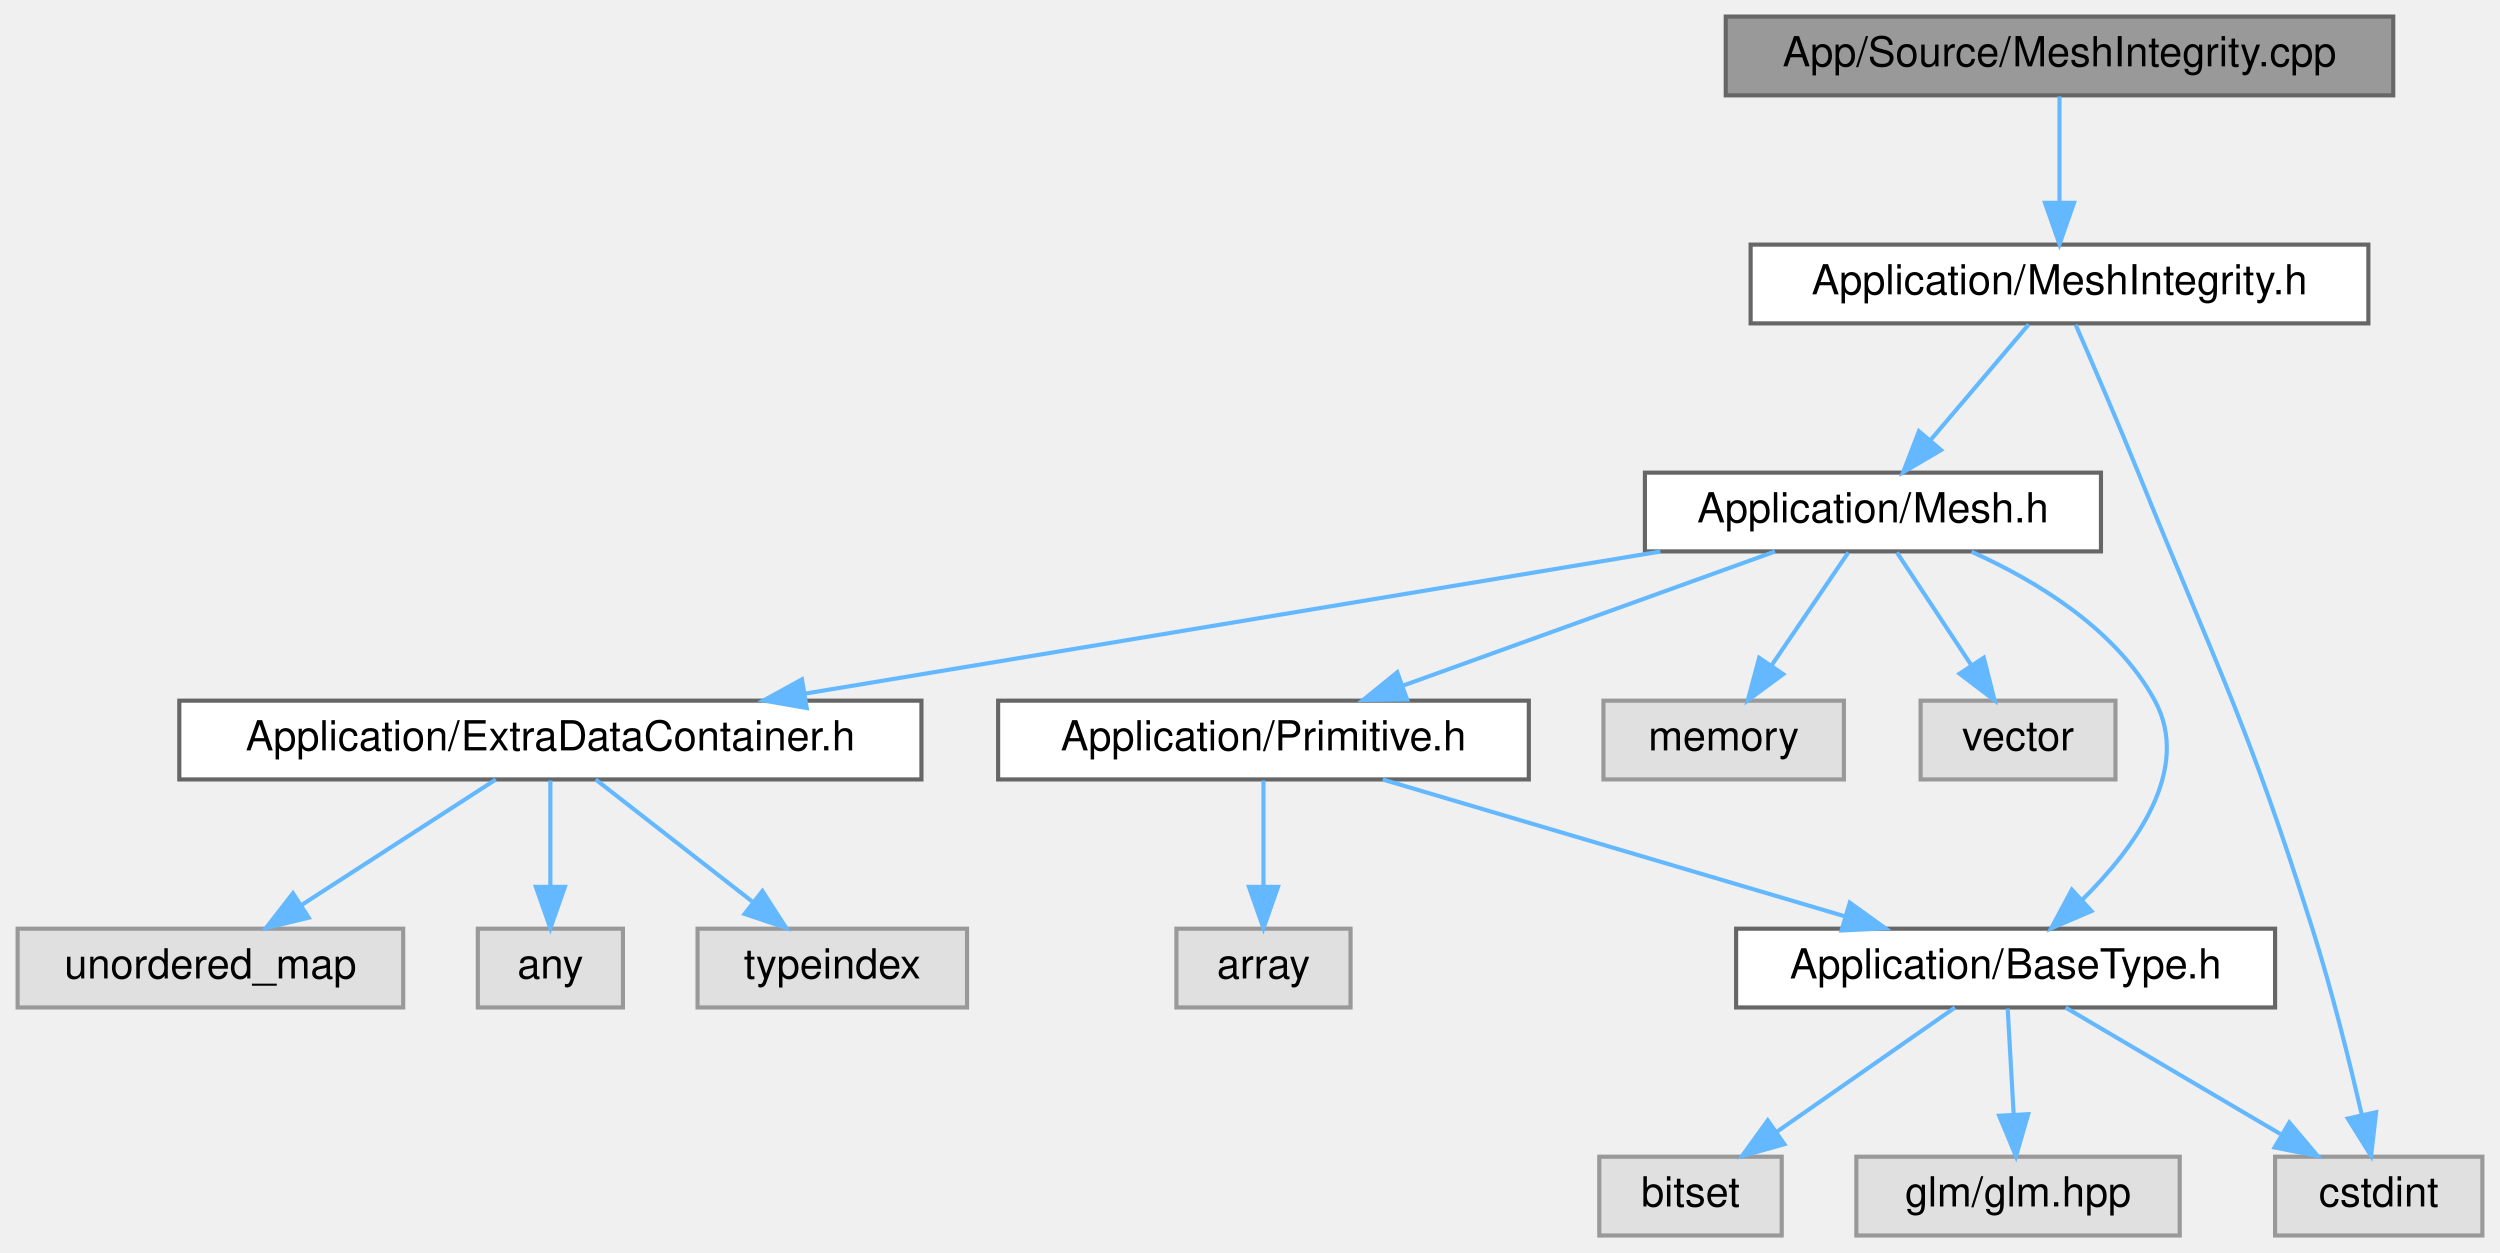
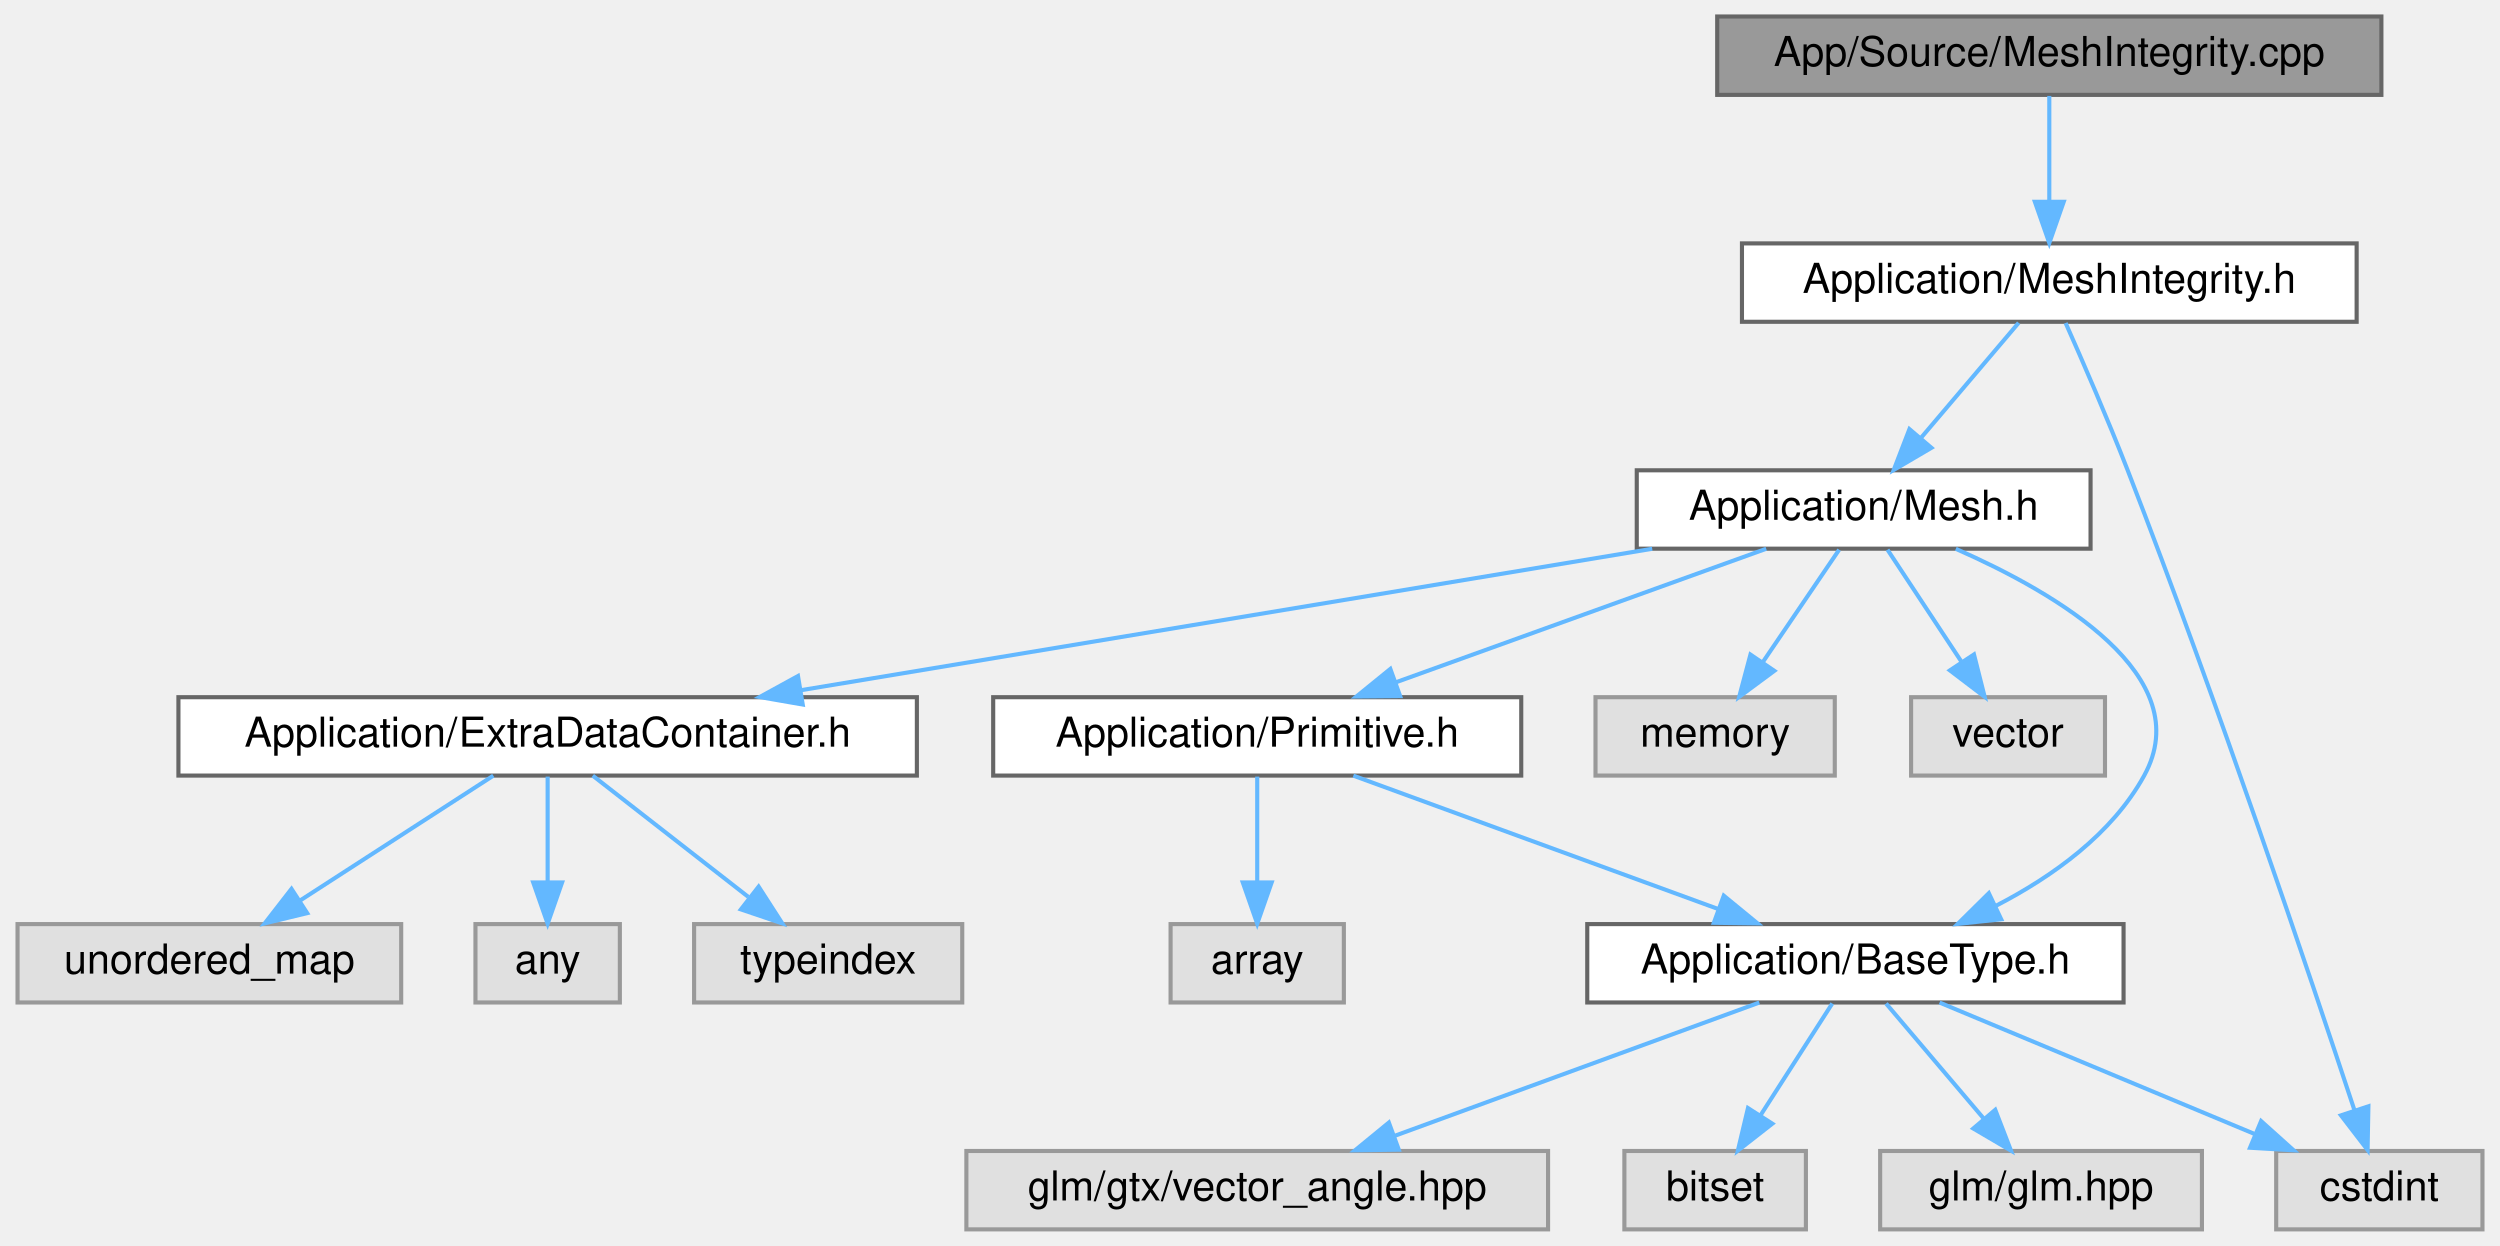
- <svg xmlns="http://www.w3.org/2000/svg" xmlns:xlink="http://www.w3.org/1999/xlink" width="603pt" height="302pt" viewBox="0.00 0.00 602.50 302.00">
+ <svg xmlns="http://www.w3.org/2000/svg" xmlns:xlink="http://www.w3.org/1999/xlink" width="606pt" height="302pt" viewBox="0.00 0.00 605.50 302.00">
  <g id="graph0" class="graph" transform="scale(1 1) rotate(0) translate(4 298)">
    <g id="Node000001" class="node">
      <g id="a_Node000001">
        <a xlink:title=" ">
          <polygon fill="#999999" stroke="#666666" points="573,-294 412,-294 412,-275 573,-275 573,-294" />
          <text text-anchor="middle" x="492.5" y="-282" font-family="Helvetica,sans-Serif" font-size="10.00">App/Source/MeshIntegrity.cpp</text>
        </a>
      </g>
    </g>
    <g id="Node000002" class="node">
      <g id="a_Node000002">
        <a xlink:href="MeshIntegrity_8h.html" target="_top" xlink:title=" ">
          <polygon fill="white" stroke="#666666" points="567,-239 418,-239 418,-220 567,-220 567,-239" />
          <text text-anchor="middle" x="492.5" y="-227" font-family="Helvetica,sans-Serif" font-size="10.00">Application/MeshIntegrity.h</text>
        </a>
      </g>
    </g>
    <g id="edge1_Node000001_Node000002" class="edge">
      <g id="a_edge1_Node000001_Node000002">
        <a xlink:title=" ">
          <path fill="none" stroke="#63b8ff" d="M492.5,-274.75C492.5,-267.8 492.5,-257.85 492.5,-249.13" />
          <polygon fill="#63b8ff" stroke="#63b8ff" points="496,-249.09 492.5,-239.09 489,-249.09 496,-249.09" />
        </a>
      </g>
    </g>
    <g id="Node000003" class="node">
      <g id="a_Node000003">
        <a xlink:href="Mesh_8h.html" target="_top" xlink:title=" ">
          <polygon fill="white" stroke="#666666" points="502.5,-184 392.5,-184 392.5,-165 502.5,-165 502.5,-184" />
          <text text-anchor="middle" x="447.5" y="-172" font-family="Helvetica,sans-Serif" font-size="10.00">Application/Mesh.h</text>
        </a>
      </g>
    </g>
    <g id="edge2_Node000002_Node000003" class="edge">
      <g id="a_edge2_Node000002_Node000003">
        <a xlink:title=" ">
          <path fill="none" stroke="#63b8ff" d="M485.07,-219.75C478.65,-212.18 469.19,-201.05 461.38,-191.84" />
          <polygon fill="#63b8ff" stroke="#63b8ff" points="463.93,-189.45 454.79,-184.09 458.6,-193.98 463.93,-189.45" />
        </a>
      </g>
    </g>
-     <g id="Node000007" class="node">
-       <g id="a_Node000007">
-         <a xlink:title=" ">
-           <polygon fill="#e0e0e0" stroke="#999999" points="594.5,-19 544.5,-19 544.5,0 594.5,0 594.5,-19" />
-           <text text-anchor="middle" x="569.5" y="-7" font-family="Helvetica,sans-Serif" font-size="10.00">cstdint</text>
-         </a>
-       </g>
-     </g>
-     <g id="edge16_Node000002_Node000007" class="edge">
-       <g id="a_edge16_Node000002_Node000007">
-         <a xlink:title=" ">
-           <path fill="none" stroke="#63b8ff" d="M496.39,-219.68C500.3,-210.73 506.46,-196.46 511.5,-184 531.11,-135.48 537.75,-123.9 553.5,-74 558.21,-59.07 562.48,-41.84 565.42,-29.09" />
-           <polygon fill="#63b8ff" stroke="#63b8ff" points="568.87,-29.74 567.65,-19.22 562.04,-28.21 568.87,-29.74" />
+     <g id="Node000008" class="node">
+       <g id="a_Node000008">
+         <a xlink:title=" ">
+           <polygon fill="#e0e0e0" stroke="#999999" points="597.5,-19 547.5,-19 547.5,0 597.5,0 597.5,-19" />
+           <text text-anchor="middle" x="572.5" y="-7" font-family="Helvetica,sans-Serif" font-size="10.00">cstdint</text>
+         </a>
+       </g>
+     </g>
+     <g id="edge17_Node000002_Node000008" class="edge">
+       <g id="a_edge17_Node000002_Node000008">
+         <a xlink:title=" ">
+           <path fill="none" stroke="#63b8ff" d="M496.46,-219.7C500.43,-210.78 506.63,-196.53 511.5,-184 533.23,-128.1 555.92,-60.81 566.45,-28.95" />
+           <polygon fill="#63b8ff" stroke="#63b8ff" points="569.85,-29.83 569.65,-19.24 563.2,-27.64 569.85,-29.83" />
        </a>
      </g>
    </g>
    <g id="Node000004" class="node">
      <g id="a_Node000004">
        <a xlink:href="BaseType_8h.html" target="_top" xlink:title=" ">
-           <polygon fill="white" stroke="#666666" points="544.5,-74 414.5,-74 414.5,-55 544.5,-55 544.5,-74" />
-           <text text-anchor="middle" x="479.5" y="-62" font-family="Helvetica,sans-Serif" font-size="10.00">Application/BaseType.h</text>
+           <polygon fill="white" stroke="#666666" points="510.5,-74 380.5,-74 380.5,-55 510.5,-55 510.5,-74" />
+           <text text-anchor="middle" x="445.5" y="-62" font-family="Helvetica,sans-Serif" font-size="10.00">Application/BaseType.h</text>
        </a>
      </g>
    </g>
    <g id="edge3_Node000003_Node000004" class="edge">
      <g id="a_edge3_Node000003_Node000004">
        <a xlink:title=" ">
-           <path fill="none" stroke="#63b8ff" d="M471.28,-164.92C486.93,-157.89 506.17,-146.25 515.5,-129 524.47,-112.41 510.85,-93.66 497.87,-80.85" />
-           <polygon fill="#63b8ff" stroke="#63b8ff" points="500.21,-78.25 490.48,-74.07 495.48,-83.41 500.21,-78.25" />
-         </a>
-       </g>
-     </g>
-     <g id="Node000008" class="node">
-       <g id="a_Node000008">
+           <path fill="none" stroke="#63b8ff" d="M469.84,-164.96C494.4,-154.17 528.72,-134.07 515.5,-110 507.73,-95.85 493.33,-85.56 479.61,-78.46" />
+           <polygon fill="#63b8ff" stroke="#63b8ff" points="480.84,-75.17 470.31,-74.05 477.84,-81.49 480.84,-75.17" />
+         </a>
+       </g>
+     </g>
+     <g id="Node000009" class="node">
+       <g id="a_Node000009">
        <a xlink:href="ExtraDataContainer_8h.html" target="_top" xlink:title=" ">
          <polygon fill="white" stroke="#666666" points="218,-129 39,-129 39,-110 218,-110 218,-129" />
          <text text-anchor="middle" x="128.5" y="-117" font-family="Helvetica,sans-Serif" font-size="10.00">Application/ExtraDataContainer.h</text>
        </a>
      </g>
    </g>
-     <g id="edge7_Node000003_Node000008" class="edge">
-       <g id="a_edge7_Node000003_Node000008">
+     <g id="edge8_Node000003_Node000009" class="edge">
+       <g id="a_edge8_Node000003_Node000009">
        <a xlink:title=" ">
          <path fill="none" stroke="#63b8ff" d="M396.25,-164.98C340.06,-155.65 249.93,-140.67 189.98,-130.71" />
          <polygon fill="#63b8ff" stroke="#63b8ff" points="190.33,-127.22 179.89,-129.04 189.18,-134.13 190.33,-127.22" />
        </a>
      </g>
    </g>
-     <g id="Node000012" class="node">
-       <g id="a_Node000012">
+     <g id="Node000013" class="node">
+       <g id="a_Node000013">
        <a xlink:href="Primitive_8h.html" target="_top" xlink:title=" ">
          <polygon fill="white" stroke="#666666" points="364.5,-129 236.5,-129 236.5,-110 364.5,-110 364.5,-129" />
          <text text-anchor="middle" x="300.5" y="-117" font-family="Helvetica,sans-Serif" font-size="10.00">Application/Primitive.h</text>
        </a>
      </g>
    </g>
-     <g id="edge11_Node000003_Node000012" class="edge">
-       <g id="a_edge11_Node000003_Node000012">
+     <g id="edge12_Node000003_Node000013" class="edge">
+       <g id="a_edge12_Node000003_Node000013">
        <a xlink:title=" ">
          <path fill="none" stroke="#63b8ff" d="M423.88,-164.98C399.6,-156.23 361.55,-142.51 334.13,-132.62" />
          <polygon fill="#63b8ff" stroke="#63b8ff" points="335.14,-129.27 324.55,-129.17 332.77,-135.85 335.14,-129.27" />
        </a>
      </g>
    </g>
+     <g id="Node000015" class="node">
+       <g id="a_Node000015">
+         <a xlink:title=" ">
+           <polygon fill="#e0e0e0" stroke="#999999" points="440.5,-129 382.5,-129 382.5,-110 440.5,-110 440.5,-129" />
+           <text text-anchor="middle" x="411.5" y="-117" font-family="Helvetica,sans-Serif" font-size="10.00">memory</text>
+         </a>
+       </g>
+     </g>
+     <g id="edge15_Node000003_Node000015" class="edge">
+       <g id="a_edge15_Node000003_Node000015">
+         <a xlink:title=" ">
+           <path fill="none" stroke="#63b8ff" d="M441.56,-164.75C436.52,-157.34 429.16,-146.5 422.99,-137.41" />
+           <polygon fill="#63b8ff" stroke="#63b8ff" points="425.85,-135.39 417.33,-129.09 420.06,-139.33 425.85,-135.39" />
+         </a>
+       </g>
+     </g>
+     <g id="Node000016" class="node">
+       <g id="a_Node000016">
+         <a xlink:title=" ">
+           <polygon fill="#e0e0e0" stroke="#999999" points="506,-129 459,-129 459,-110 506,-110 506,-129" />
+           <text text-anchor="middle" x="482.5" y="-117" font-family="Helvetica,sans-Serif" font-size="10.00">vector</text>
+         </a>
+       </g>
+     </g>
+     <g id="edge16_Node000003_Node000016" class="edge">
+       <g id="a_edge16_Node000003_Node000016">
+         <a xlink:title=" ">
+           <path fill="none" stroke="#63b8ff" d="M453.28,-164.75C458.12,-157.42 465.18,-146.73 471.14,-137.7" />
+           <polygon fill="#63b8ff" stroke="#63b8ff" points="474.24,-139.36 476.83,-129.09 468.4,-135.5 474.24,-139.36" />
+         </a>
+       </g>
+     </g>
+     <g id="Node000005" class="node">
+       <g id="a_Node000005">
+         <a xlink:title=" ">
+           <polygon fill="#e0e0e0" stroke="#999999" points="529.5,-19 451.5,-19 451.5,0 529.5,0 529.5,-19" />
+           <text text-anchor="middle" x="490.5" y="-7" font-family="Helvetica,sans-Serif" font-size="10.00">glm/glm.hpp</text>
+         </a>
+       </g>
+     </g>
+     <g id="edge4_Node000004_Node000005" class="edge">
+       <g id="a_edge4_Node000004_Node000005">
+         <a xlink:title=" ">
+           <path fill="none" stroke="#63b8ff" d="M452.93,-54.75C459.35,-47.18 468.81,-36.05 476.62,-26.84" />
+           <polygon fill="#63b8ff" stroke="#63b8ff" points="479.4,-28.98 483.21,-19.09 474.07,-24.45 479.4,-28.98" />
+         </a>
+       </g>
+     </g>
+     <g id="Node000006" class="node">
+       <g id="a_Node000006">
+         <a xlink:title=" ">
+           <polygon fill="#e0e0e0" stroke="#999999" points="371,-19 230,-19 230,0 371,0 371,-19" />
+           <text text-anchor="middle" x="300.5" y="-7" font-family="Helvetica,sans-Serif" font-size="10.00">glm/gtx/vector_angle.hpp</text>
+         </a>
+       </g>
+     </g>
+     <g id="edge5_Node000004_Node000006" class="edge">
+       <g id="a_edge5_Node000004_Node000006">
+         <a xlink:title=" ">
+           <path fill="none" stroke="#63b8ff" d="M422.2,-54.98C398.25,-46.23 360.72,-32.51 333.67,-22.62" />
+           <polygon fill="#63b8ff" stroke="#63b8ff" points="334.81,-19.32 324.22,-19.17 332.41,-25.89 334.81,-19.32" />
+         </a>
+       </g>
+     </g>
+     <g id="Node000007" class="node">
+       <g id="a_Node000007">
+         <a xlink:title=" ">
+           <polygon fill="#e0e0e0" stroke="#999999" points="433.5,-19 389.5,-19 389.5,0 433.5,0 433.5,-19" />
+           <text text-anchor="middle" x="411.5" y="-7" font-family="Helvetica,sans-Serif" font-size="10.00">bitset</text>
+         </a>
+       </g>
+     </g>
+     <g id="edge6_Node000004_Node000007" class="edge">
+       <g id="a_edge6_Node000004_Node000007">
+         <a xlink:title=" ">
+           <path fill="none" stroke="#63b8ff" d="M439.89,-54.75C435.18,-47.42 428.33,-36.73 422.53,-27.7" />
+           <polygon fill="#63b8ff" stroke="#63b8ff" points="425.36,-25.62 417.01,-19.09 419.46,-29.4 425.36,-25.62" />
+         </a>
+       </g>
+     </g>
+     <g id="edge7_Node000004_Node000008" class="edge">
+       <g id="a_edge7_Node000004_Node000008">
+         <a xlink:title=" ">
+           <path fill="none" stroke="#63b8ff" d="M465.9,-54.98C486.52,-46.38 518.61,-32.99 542.19,-23.15" />
+           <polygon fill="#63b8ff" stroke="#63b8ff" points="543.84,-26.25 551.72,-19.17 541.15,-19.79 543.84,-26.25" />
+         </a>
+       </g>
+     </g>
+     <g id="Node000010" class="node">
+       <g id="a_Node000010">
+         <a xlink:title=" ">
+           <polygon fill="#e0e0e0" stroke="#999999" points="146,-74 111,-74 111,-55 146,-55 146,-74" />
+           <text text-anchor="middle" x="128.5" y="-62" font-family="Helvetica,sans-Serif" font-size="10.00">any</text>
+         </a>
+       </g>
+     </g>
+     <g id="edge9_Node000009_Node000010" class="edge">
+       <g id="a_edge9_Node000009_Node000010">
+         <a xlink:title=" ">
+           <path fill="none" stroke="#63b8ff" d="M128.5,-109.75C128.5,-102.8 128.5,-92.85 128.5,-84.13" />
+           <polygon fill="#63b8ff" stroke="#63b8ff" points="132,-84.09 128.5,-74.09 125,-84.09 132,-84.09" />
+         </a>
+       </g>
+     </g>
+     <g id="Node000011" class="node">
+       <g id="a_Node000011">
+         <a xlink:title=" ">
+           <polygon fill="#e0e0e0" stroke="#999999" points="229,-74 164,-74 164,-55 229,-55 229,-74" />
+           <text text-anchor="middle" x="196.5" y="-62" font-family="Helvetica,sans-Serif" font-size="10.00">typeindex</text>
+         </a>
+       </g>
+     </g>
+     <g id="edge10_Node000009_Node000011" class="edge">
+       <g id="a_edge10_Node000009_Node000011">
+         <a xlink:title=" ">
+           <path fill="none" stroke="#63b8ff" d="M139.43,-109.98C149.58,-102.07 164.92,-90.11 177.15,-80.58" />
+           <polygon fill="#63b8ff" stroke="#63b8ff" points="179.64,-83.08 185.38,-74.17 175.34,-77.56 179.64,-83.08" />
+         </a>
+       </g>
+     </g>
+     <g id="Node000012" class="node">
+       <g id="a_Node000012">
+         <a xlink:title=" ">
+           <polygon fill="#e0e0e0" stroke="#999999" points="93,-74 0,-74 0,-55 93,-55 93,-74" />
+           <text text-anchor="middle" x="46.5" y="-62" font-family="Helvetica,sans-Serif" font-size="10.00">unordered_map</text>
+         </a>
+       </g>
+     </g>
+     <g id="edge11_Node000009_Node000012" class="edge">
+       <g id="a_edge11_Node000009_Node000012">
+         <a xlink:title=" ">
+           <path fill="none" stroke="#63b8ff" d="M115.33,-109.98C102.73,-101.84 83.5,-89.41 68.56,-79.76" />
+           <polygon fill="#63b8ff" stroke="#63b8ff" points="70.21,-76.66 59.91,-74.17 66.41,-82.54 70.21,-76.66" />
+         </a>
+       </g>
+     </g>
+     <g id="edge13_Node000013_Node000004" class="edge">
+       <g id="a_edge13_Node000013_Node000004">
+         <a xlink:title=" ">
+           <path fill="none" stroke="#63b8ff" d="M323.8,-109.98C347.75,-101.23 385.28,-87.51 412.33,-77.62" />
+           <polygon fill="#63b8ff" stroke="#63b8ff" points="413.59,-80.89 421.78,-74.17 411.19,-74.32 413.59,-80.89" />
+         </a>
+       </g>
+     </g>
    <g id="Node000014" class="node">
      <g id="a_Node000014">
        <a xlink:title=" ">
-           <polygon fill="#e0e0e0" stroke="#999999" points="440.5,-129 382.5,-129 382.5,-110 440.5,-110 440.5,-129" />
-           <text text-anchor="middle" x="411.5" y="-117" font-family="Helvetica,sans-Serif" font-size="10.00">memory</text>
-         </a>
-       </g>
-     </g>
-     <g id="edge14_Node000003_Node000014" class="edge">
-       <g id="a_edge14_Node000003_Node000014">
-         <a xlink:title=" ">
-           <path fill="none" stroke="#63b8ff" d="M441.56,-164.75C436.52,-157.34 429.16,-146.5 422.99,-137.41" />
-           <polygon fill="#63b8ff" stroke="#63b8ff" points="425.85,-135.39 417.33,-129.09 420.06,-139.33 425.85,-135.39" />
-         </a>
-       </g>
-     </g>
-     <g id="Node000015" class="node">
-       <g id="a_Node000015">
-         <a xlink:title=" ">
-           <polygon fill="#e0e0e0" stroke="#999999" points="506,-129 459,-129 459,-110 506,-110 506,-129" />
-           <text text-anchor="middle" x="482.5" y="-117" font-family="Helvetica,sans-Serif" font-size="10.00">vector</text>
-         </a>
-       </g>
-     </g>
-     <g id="edge15_Node000003_Node000015" class="edge">
-       <g id="a_edge15_Node000003_Node000015">
-         <a xlink:title=" ">
-           <path fill="none" stroke="#63b8ff" d="M453.28,-164.75C458.12,-157.42 465.18,-146.73 471.14,-137.7" />
-           <polygon fill="#63b8ff" stroke="#63b8ff" points="474.24,-139.36 476.83,-129.09 468.4,-135.5 474.24,-139.36" />
-         </a>
-       </g>
-     </g>
-     <g id="Node000005" class="node">
-       <g id="a_Node000005">
-         <a xlink:title=" ">
-           <polygon fill="#e0e0e0" stroke="#999999" points="521.5,-19 443.5,-19 443.5,0 521.5,0 521.5,-19" />
-           <text text-anchor="middle" x="482.5" y="-7" font-family="Helvetica,sans-Serif" font-size="10.00">glm/glm.hpp</text>
-         </a>
-       </g>
-     </g>
-     <g id="edge4_Node000004_Node000005" class="edge">
-       <g id="a_edge4_Node000004_Node000005">
-         <a xlink:title=" ">
-           <path fill="none" stroke="#63b8ff" d="M480,-54.75C480.39,-47.8 480.95,-37.85 481.45,-29.13" />
-           <polygon fill="#63b8ff" stroke="#63b8ff" points="484.94,-29.27 482.01,-19.09 477.95,-28.88 484.94,-29.27" />
-         </a>
-       </g>
-     </g>
-     <g id="Node000006" class="node">
-       <g id="a_Node000006">
-         <a xlink:title=" ">
-           <polygon fill="#e0e0e0" stroke="#999999" points="425.5,-19 381.5,-19 381.5,0 425.5,0 425.5,-19" />
-           <text text-anchor="middle" x="403.5" y="-7" font-family="Helvetica,sans-Serif" font-size="10.00">bitset</text>
-         </a>
-       </g>
-     </g>
-     <g id="edge5_Node000004_Node000006" class="edge">
-       <g id="a_edge5_Node000004_Node000006">
-         <a xlink:title=" ">
-           <path fill="none" stroke="#63b8ff" d="M467.29,-54.98C455.72,-46.92 438.12,-34.65 424.34,-25.03" />
-           <polygon fill="#63b8ff" stroke="#63b8ff" points="426.14,-22.02 415.93,-19.17 422.13,-27.76 426.14,-22.02" />
-         </a>
-       </g>
-     </g>
-     <g id="edge6_Node000004_Node000007" class="edge">
-       <g id="a_edge6_Node000004_Node000007">
-         <a xlink:title=" ">
-           <path fill="none" stroke="#63b8ff" d="M493.96,-54.98C507.92,-46.77 529.29,-34.18 545.75,-24.49" />
-           <polygon fill="#63b8ff" stroke="#63b8ff" points="547.94,-27.26 554.78,-19.17 544.38,-21.23 547.94,-27.26" />
-         </a>
-       </g>
-     </g>
-     <g id="Node000009" class="node">
-       <g id="a_Node000009">
-         <a xlink:title=" ">
-           <polygon fill="#e0e0e0" stroke="#999999" points="146,-74 111,-74 111,-55 146,-55 146,-74" />
-           <text text-anchor="middle" x="128.5" y="-62" font-family="Helvetica,sans-Serif" font-size="10.00">any</text>
-         </a>
-       </g>
-     </g>
-     <g id="edge8_Node000008_Node000009" class="edge">
-       <g id="a_edge8_Node000008_Node000009">
-         <a xlink:title=" ">
-           <path fill="none" stroke="#63b8ff" d="M128.5,-109.75C128.5,-102.8 128.5,-92.85 128.5,-84.13" />
-           <polygon fill="#63b8ff" stroke="#63b8ff" points="132,-84.09 128.5,-74.09 125,-84.09 132,-84.09" />
-         </a>
-       </g>
-     </g>
-     <g id="Node000010" class="node">
-       <g id="a_Node000010">
-         <a xlink:title=" ">
-           <polygon fill="#e0e0e0" stroke="#999999" points="229,-74 164,-74 164,-55 229,-55 229,-74" />
-           <text text-anchor="middle" x="196.5" y="-62" font-family="Helvetica,sans-Serif" font-size="10.00">typeindex</text>
-         </a>
-       </g>
-     </g>
-     <g id="edge9_Node000008_Node000010" class="edge">
-       <g id="a_edge9_Node000008_Node000010">
-         <a xlink:title=" ">
-           <path fill="none" stroke="#63b8ff" d="M139.43,-109.98C149.58,-102.07 164.92,-90.11 177.15,-80.58" />
-           <polygon fill="#63b8ff" stroke="#63b8ff" points="179.64,-83.08 185.38,-74.17 175.34,-77.56 179.64,-83.08" />
-         </a>
-       </g>
-     </g>
-     <g id="Node000011" class="node">
-       <g id="a_Node000011">
-         <a xlink:title=" ">
-           <polygon fill="#e0e0e0" stroke="#999999" points="93,-74 0,-74 0,-55 93,-55 93,-74" />
-           <text text-anchor="middle" x="46.5" y="-62" font-family="Helvetica,sans-Serif" font-size="10.00">unordered_map</text>
-         </a>
-       </g>
-     </g>
-     <g id="edge10_Node000008_Node000011" class="edge">
-       <g id="a_edge10_Node000008_Node000011">
-         <a xlink:title=" ">
-           <path fill="none" stroke="#63b8ff" d="M115.33,-109.98C102.73,-101.84 83.5,-89.41 68.56,-79.76" />
-           <polygon fill="#63b8ff" stroke="#63b8ff" points="70.21,-76.66 59.91,-74.17 66.41,-82.54 70.21,-76.66" />
-         </a>
-       </g>
-     </g>
-     <g id="edge12_Node000012_Node000004" class="edge">
-       <g id="a_edge12_Node000012_Node000004">
-         <a xlink:title=" ">
-           <path fill="none" stroke="#63b8ff" d="M329.26,-109.98C359.44,-101.05 407.07,-86.94 440.6,-77.02" />
-           <polygon fill="#63b8ff" stroke="#63b8ff" points="441.92,-80.28 450.52,-74.08 439.93,-73.57 441.92,-80.28" />
-         </a>
-       </g>
-     </g>
-     <g id="Node000013" class="node">
-       <g id="a_Node000013">
-         <a xlink:title=" ">
          <polygon fill="#e0e0e0" stroke="#999999" points="321.5,-74 279.5,-74 279.5,-55 321.5,-55 321.5,-74" />
          <text text-anchor="middle" x="300.5" y="-62" font-family="Helvetica,sans-Serif" font-size="10.00">array</text>
        </a>
      </g>
    </g>
-     <g id="edge13_Node000012_Node000013" class="edge">
-       <g id="a_edge13_Node000012_Node000013">
+     <g id="edge14_Node000013_Node000014" class="edge">
+       <g id="a_edge14_Node000013_Node000014">
        <a xlink:title=" ">
          <path fill="none" stroke="#63b8ff" d="M300.5,-109.75C300.5,-102.8 300.5,-92.85 300.5,-84.13" />
          <polygon fill="#63b8ff" stroke="#63b8ff" points="304,-84.09 300.5,-74.09 297,-84.09 304,-84.09" />
        </a>
      </g>
    </g>
  </g>
</svg>
